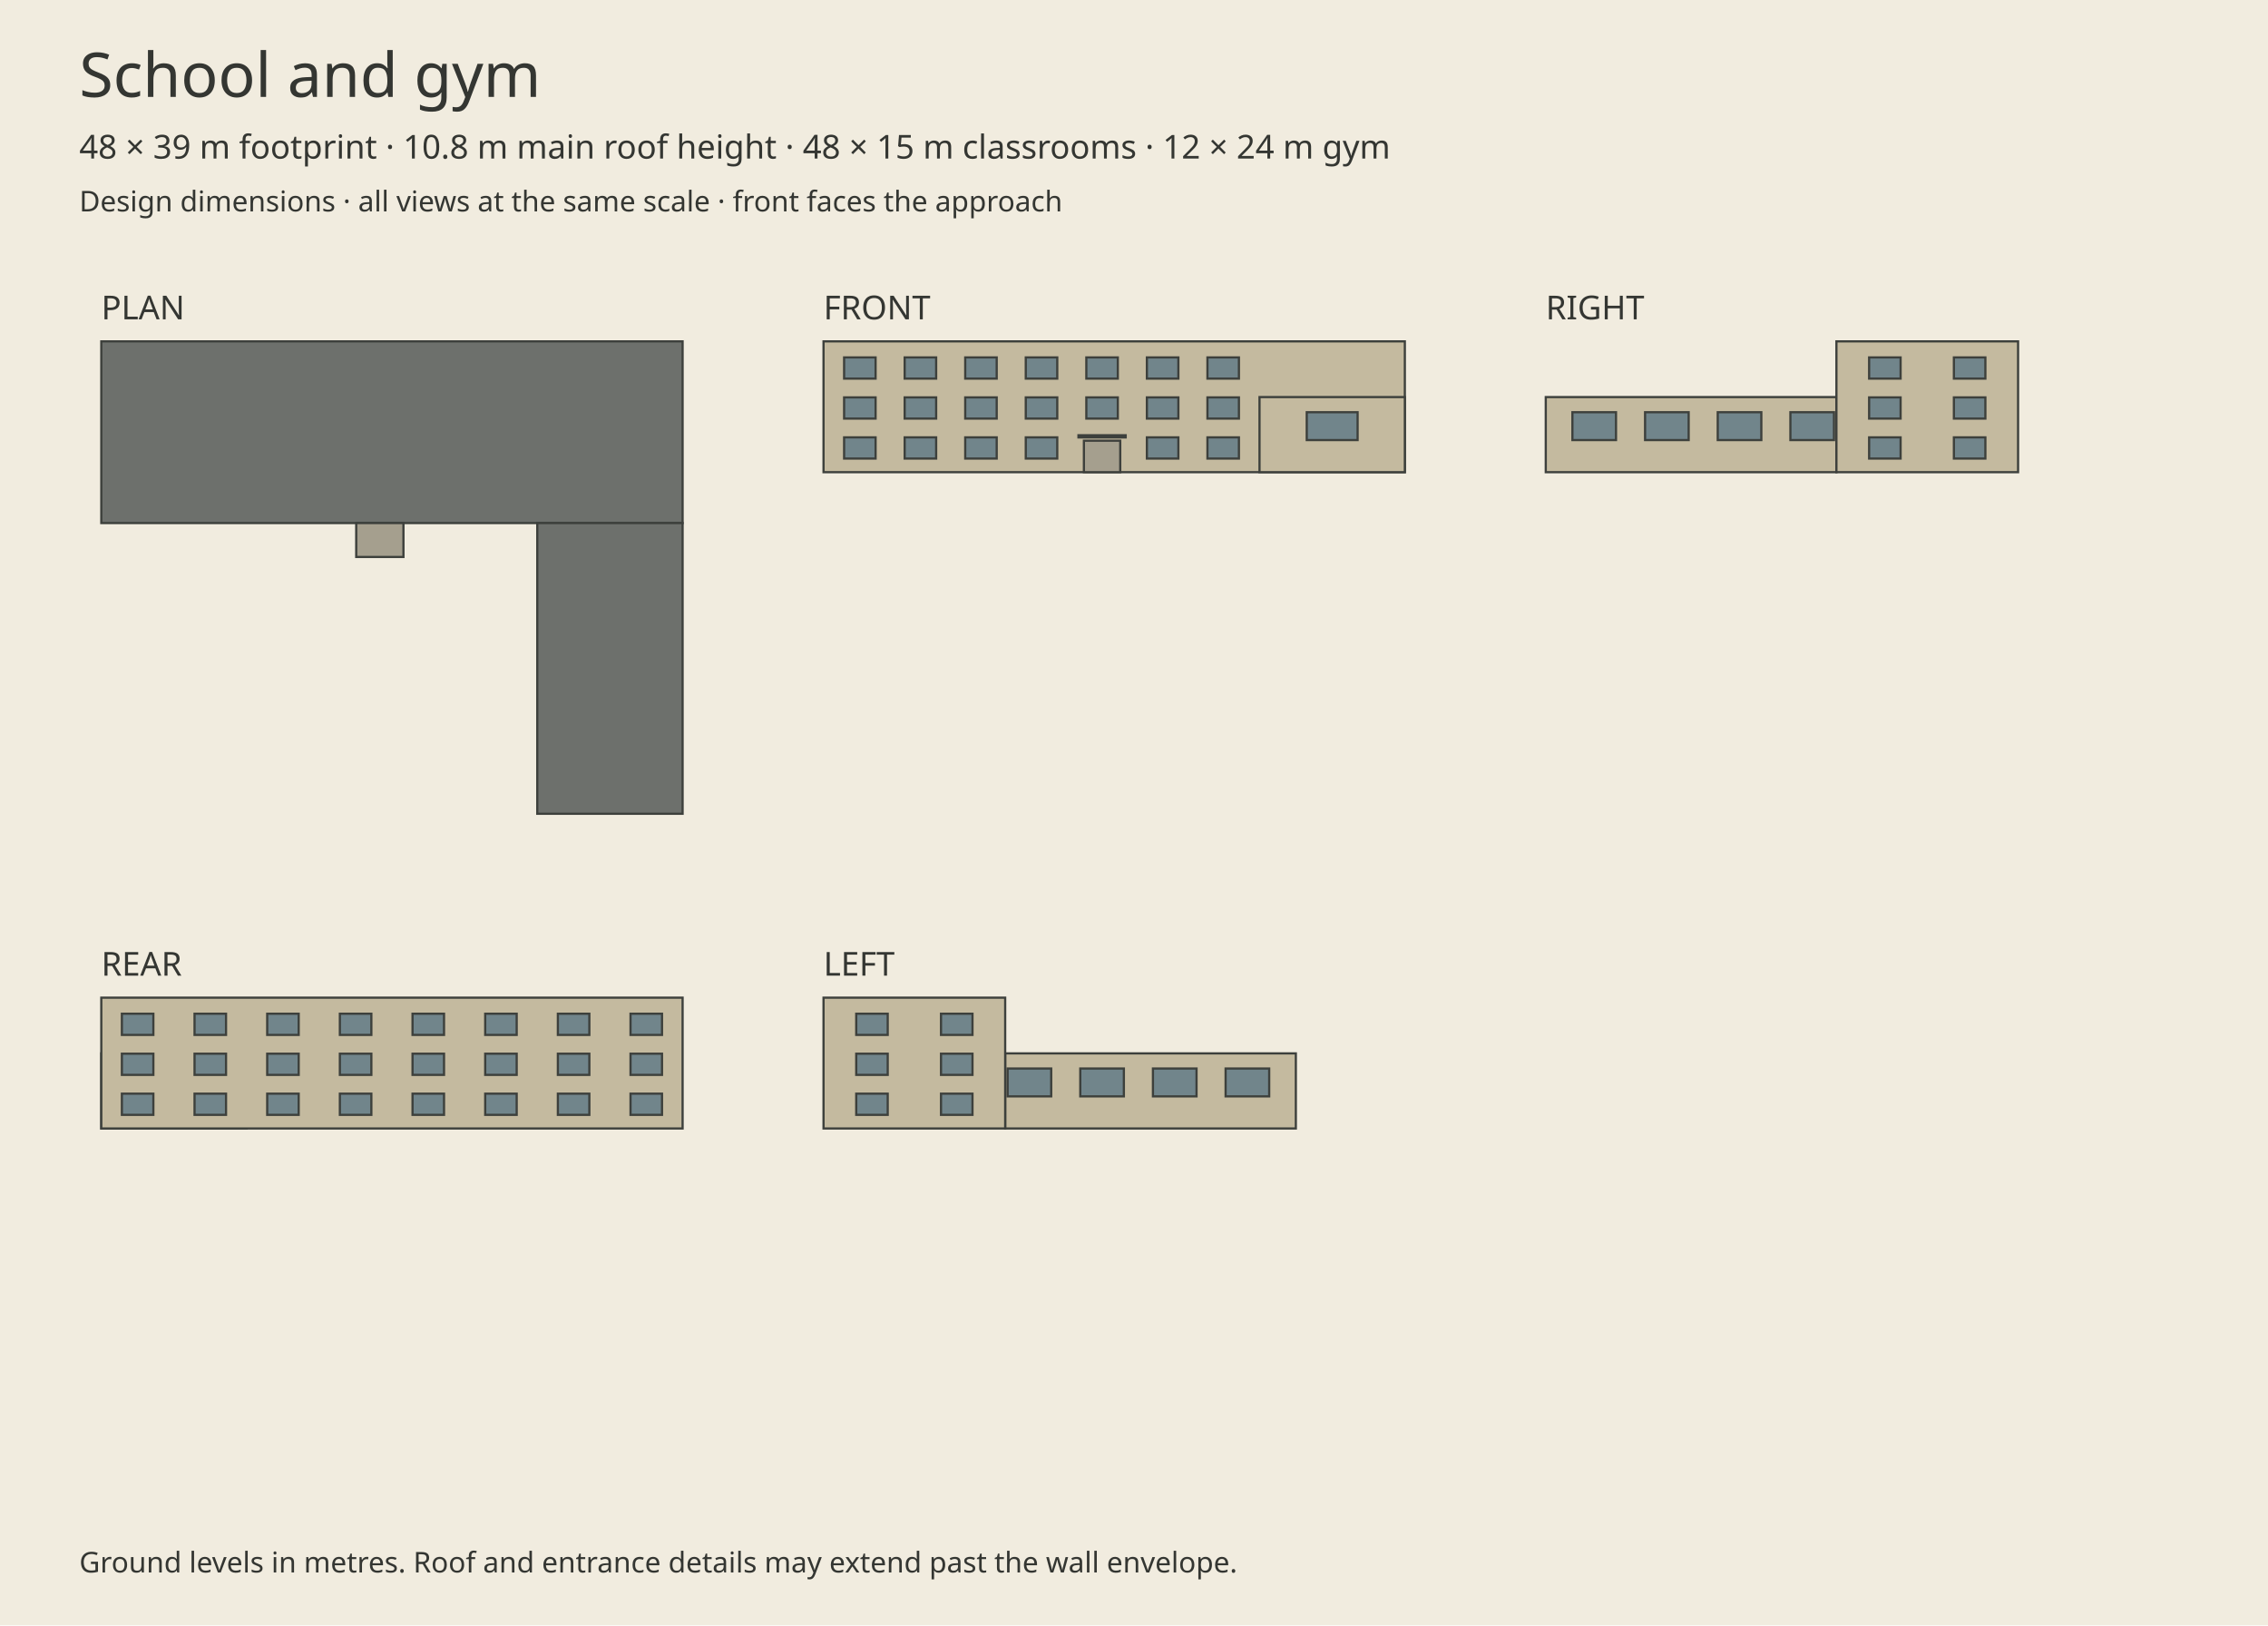
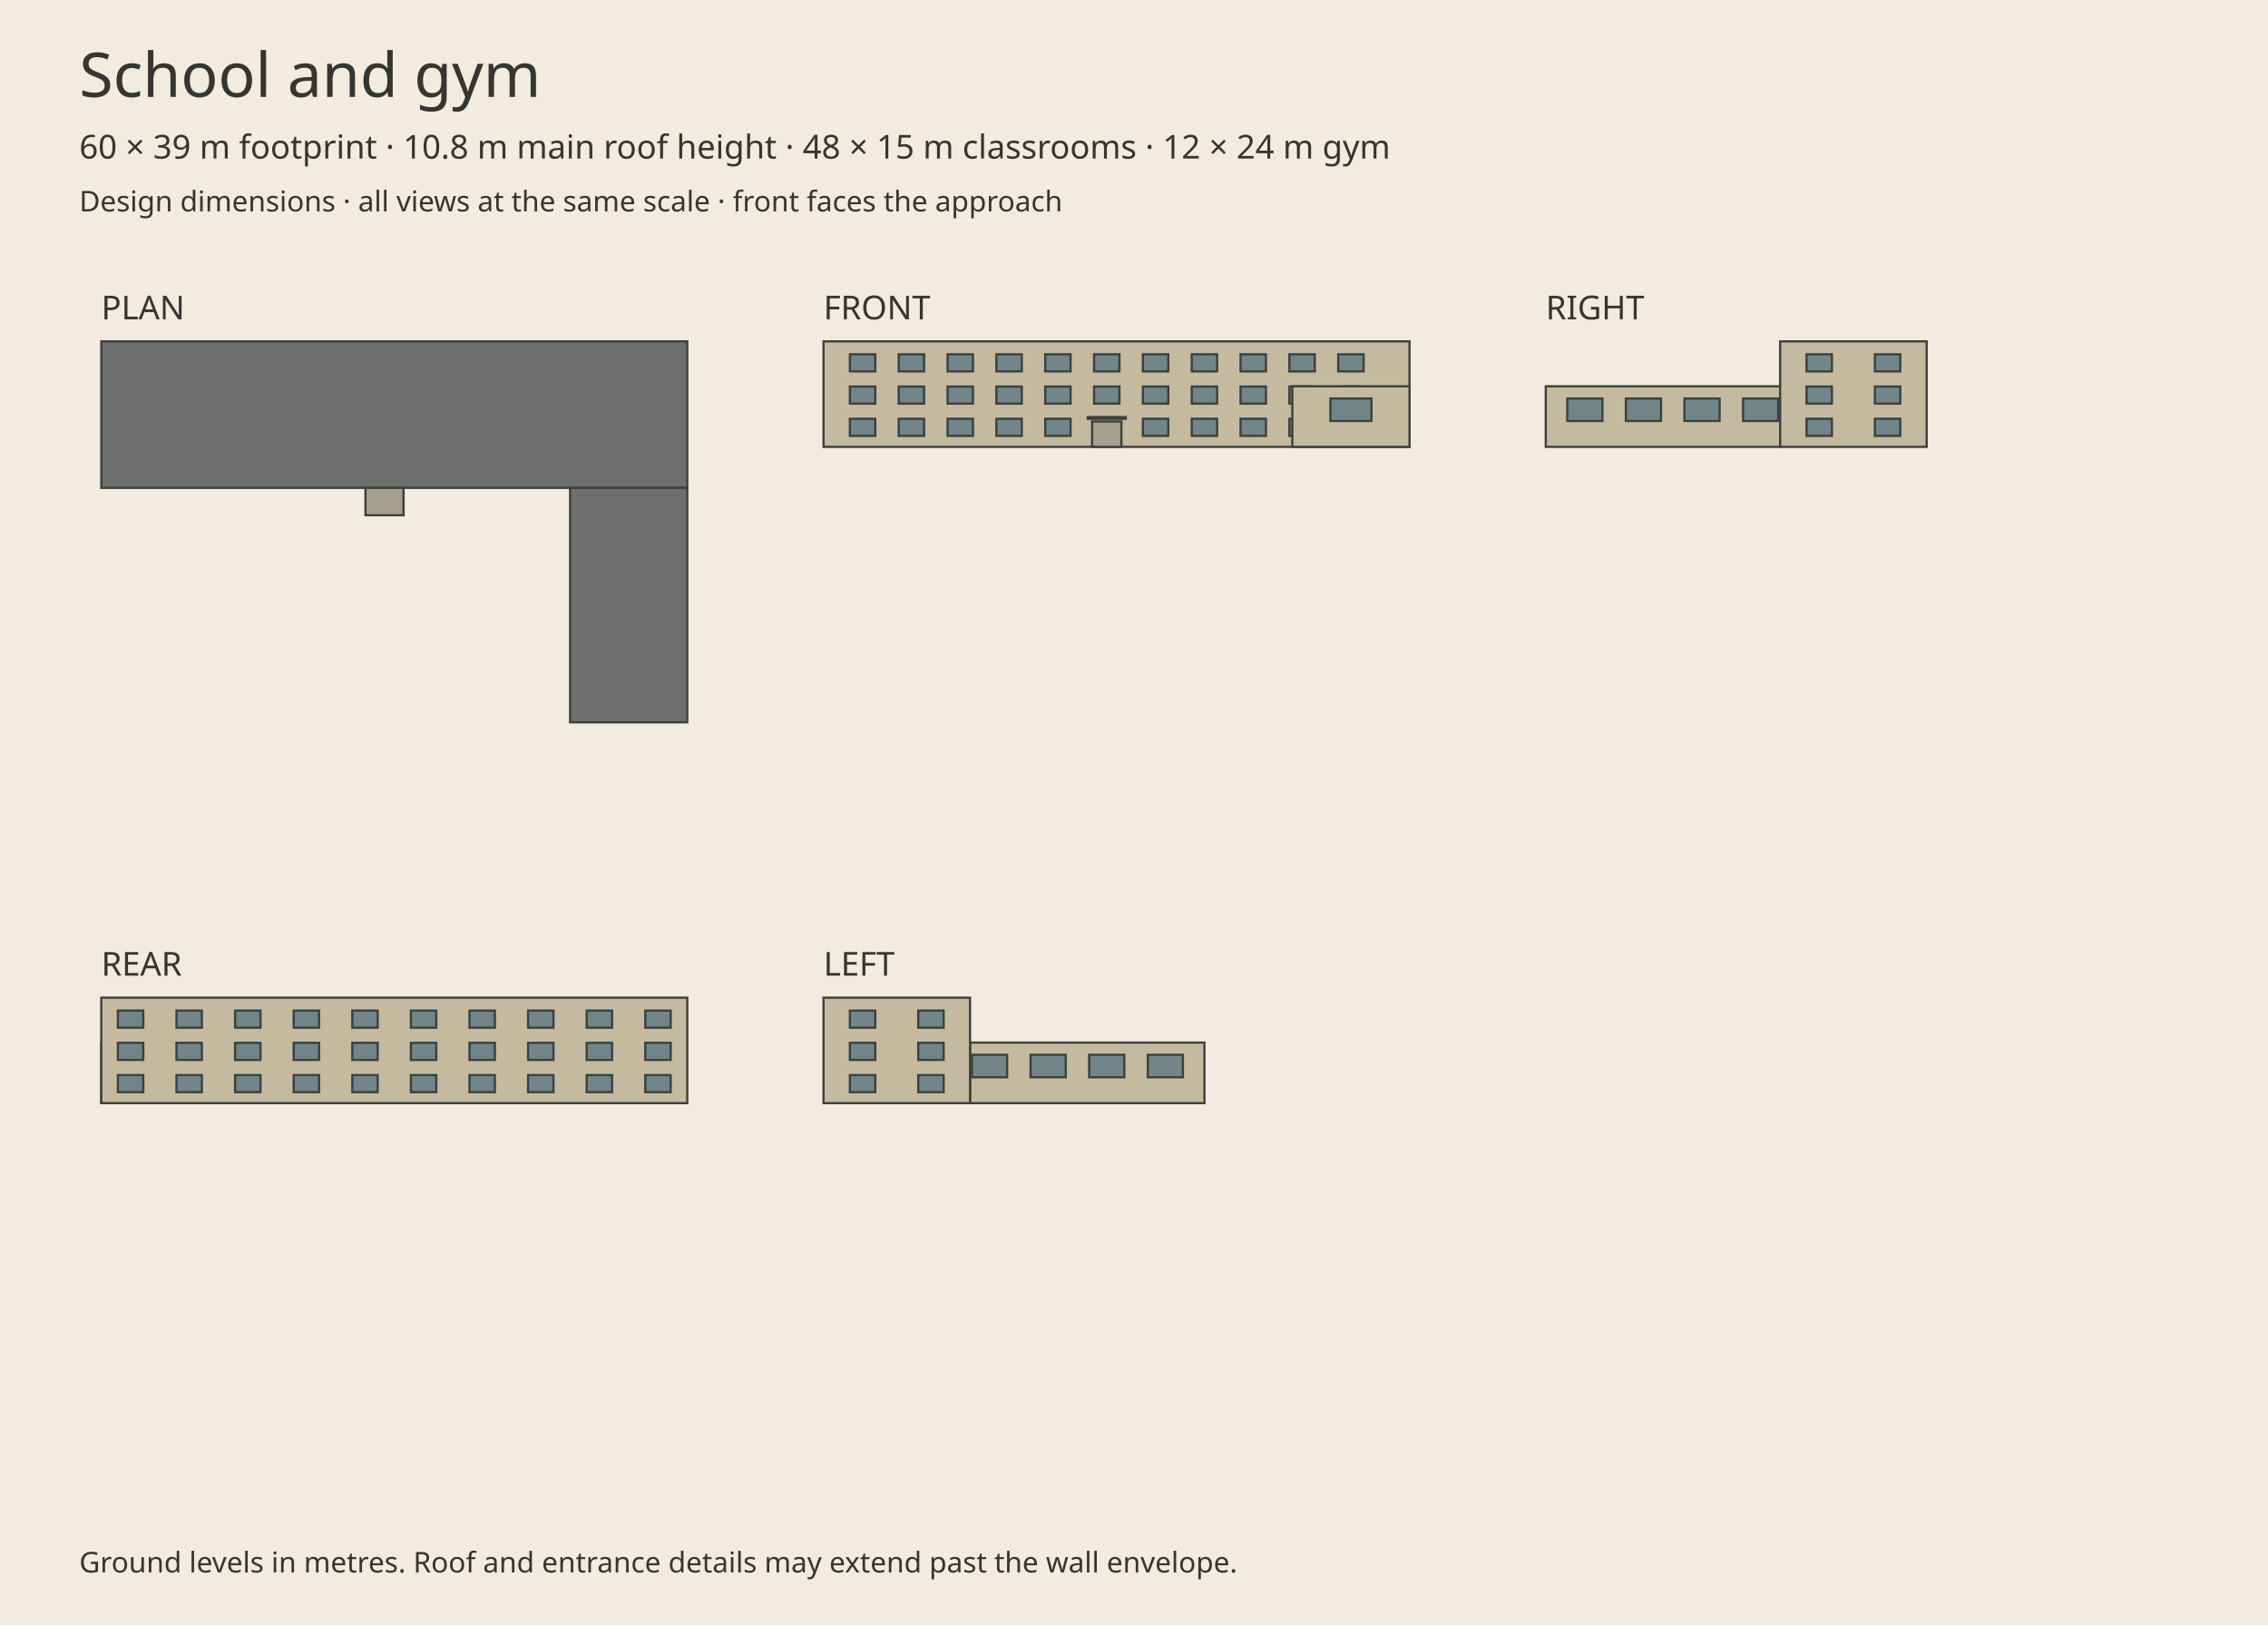
<svg xmlns="http://www.w3.org/2000/svg" width="1030" height="738" viewBox="0 0 1030 738">
  <rect width="1030" height="738" fill="#f1ecdf" />
  <g font-family="sans-serif" fill="#343632">
    <text x="36" y="44" font-size="28">School and gym</text>
-     <text x="36" y="72" font-size="15">48 × 39 m footprint · 10.8 m main roof height · 48 × 15 m classrooms · 12 × 24 m gym</text>
+     <text x="36" y="72" font-size="15">60 × 39 m footprint · 10.8 m main roof height · 48 × 15 m classrooms · 12 × 24 m gym</text>
    <text x="36" y="96" font-size="13">Design dimensions · all views at the same scale · front faces the approach</text>
    <g transform="translate(36 145)">
      <text x="10" y="0" font-size="15">PLAN</text>
-       <rect x="10" y="10" width="264" height="82.5" fill="#6d706c" stroke="#3d403c" />
-       <rect x="208" y="92.5" width="66" height="132" fill="#6d706c" stroke="#3d403c" />
-       <rect x="125.775" y="92.5" width="21.45" height="15.4" fill="#a59f8e" stroke="#3d403c" />
+       <rect x="10" y="10" width="266.129" height="66.532" fill="#6d706c" stroke="#3d403c" />
+       <rect x="222.903" y="76.532" width="53.226" height="106.452" fill="#6d706c" stroke="#3d403c" />
+       <rect x="129.98" y="76.532" width="17.298" height="12.419" fill="#a59f8e" stroke="#3d403c" />
    </g>
    <g transform="translate(364 145)">
      <text x="10" y="0" font-size="15">FRONT</text>
-       <rect x="10" y="10" width="264" height="59.4" fill="#c4ba9f" stroke="#3d403c" />
-       <rect x="101.85" y="17.288" width="14.3" height="9.625" fill="#71858b" stroke="#3d403c" />
-       <rect x="101.85" y="35.438" width="14.3" height="9.625" fill="#71858b" stroke="#3d403c" />
-       <rect x="101.85" y="53.587" width="14.3" height="9.625" fill="#71858b" stroke="#3d403c" />
-       <rect x="128.25" y="55.1" width="16.5" height="14.3" fill="#a59f8e" stroke="#3d403c" />
-       <rect x="129.35" y="17.288" width="14.3" height="9.625" fill="#71858b" stroke="#3d403c" />
-       <rect x="129.35" y="35.438" width="14.3" height="9.625" fill="#71858b" stroke="#3d403c" />
-       <rect x="156.85" y="17.288" width="14.3" height="9.625" fill="#71858b" stroke="#3d403c" />
-       <rect x="156.85" y="35.438" width="14.3" height="9.625" fill="#71858b" stroke="#3d403c" />
-       <rect x="156.85" y="53.587" width="14.3" height="9.625" fill="#71858b" stroke="#3d403c" />
-       <rect x="184.35" y="17.288" width="14.3" height="9.625" fill="#71858b" stroke="#3d403c" />
-       <rect x="184.35" y="35.438" width="14.3" height="9.625" fill="#71858b" stroke="#3d403c" />
-       <rect x="184.35" y="53.587" width="14.3" height="9.625" fill="#71858b" stroke="#3d403c" />
-       <rect x="19.35" y="17.288" width="14.3" height="9.625" fill="#71858b" stroke="#3d403c" />
-       <rect x="19.35" y="35.438" width="14.3" height="9.625" fill="#71858b" stroke="#3d403c" />
-       <rect x="19.35" y="53.587" width="14.3" height="9.625" fill="#71858b" stroke="#3d403c" />
-       <rect x="46.85" y="17.288" width="14.3" height="9.625" fill="#71858b" stroke="#3d403c" />
-       <rect x="46.85" y="35.438" width="14.3" height="9.625" fill="#71858b" stroke="#3d403c" />
-       <rect x="46.85" y="53.587" width="14.3" height="9.625" fill="#71858b" stroke="#3d403c" />
-       <rect x="74.35" y="17.288" width="14.3" height="9.625" fill="#71858b" stroke="#3d403c" />
-       <rect x="74.35" y="35.438" width="14.3" height="9.625" fill="#71858b" stroke="#3d403c" />
-       <rect x="74.35" y="53.587" width="14.3" height="9.625" fill="#71858b" stroke="#3d403c" />
-       <rect x="125.775" y="52.625" width="21.45" height="0.99" fill="#a59f8e" stroke="#3d403c" />
-       <rect x="208" y="35.3" width="66" height="34.1" fill="#c4ba9f" stroke="#3d403c" />
-       <rect x="229.45" y="42.175" width="23.1" height="12.65" fill="#71858b" stroke="#3d403c" />
+       <rect x="10" y="10" width="266.129" height="47.903" fill="#c4ba9f" stroke="#3d403c" />
+       <rect x="110.685" y="15.877" width="11.532" height="7.762" fill="#71858b" stroke="#3d403c" />
+       <rect x="110.685" y="30.514" width="11.532" height="7.762" fill="#71858b" stroke="#3d403c" />
+       <rect x="110.685" y="45.151" width="11.532" height="7.762" fill="#71858b" stroke="#3d403c" />
+       <rect x="131.976" y="46.371" width="13.306" height="11.532" fill="#a59f8e" stroke="#3d403c" />
+       <rect x="132.863" y="15.877" width="11.532" height="7.762" fill="#71858b" stroke="#3d403c" />
+       <rect x="132.863" y="30.514" width="11.532" height="7.762" fill="#71858b" stroke="#3d403c" />
+       <rect x="155.04" y="15.877" width="11.532" height="7.762" fill="#71858b" stroke="#3d403c" />
+       <rect x="155.04" y="30.514" width="11.532" height="7.762" fill="#71858b" stroke="#3d403c" />
+       <rect x="155.04" y="45.151" width="11.532" height="7.762" fill="#71858b" stroke="#3d403c" />
+       <rect x="177.218" y="15.877" width="11.532" height="7.762" fill="#71858b" stroke="#3d403c" />
+       <rect x="177.218" y="30.514" width="11.532" height="7.762" fill="#71858b" stroke="#3d403c" />
+       <rect x="177.218" y="45.151" width="11.532" height="7.762" fill="#71858b" stroke="#3d403c" />
+       <rect x="199.395" y="15.877" width="11.532" height="7.762" fill="#71858b" stroke="#3d403c" />
+       <rect x="199.395" y="30.514" width="11.532" height="7.762" fill="#71858b" stroke="#3d403c" />
+       <rect x="199.395" y="45.151" width="11.532" height="7.762" fill="#71858b" stroke="#3d403c" />
+       <rect x="21.976" y="15.877" width="11.532" height="7.762" fill="#71858b" stroke="#3d403c" />
+       <rect x="21.976" y="30.514" width="11.532" height="7.762" fill="#71858b" stroke="#3d403c" />
+       <rect x="21.976" y="45.151" width="11.532" height="7.762" fill="#71858b" stroke="#3d403c" />
+       <rect x="221.573" y="15.877" width="11.532" height="7.762" fill="#71858b" stroke="#3d403c" />
+       <rect x="221.573" y="30.514" width="11.532" height="7.762" fill="#71858b" stroke="#3d403c" />
+       <rect x="221.573" y="45.151" width="11.532" height="7.762" fill="#71858b" stroke="#3d403c" />
+       <rect x="243.75" y="15.877" width="11.532" height="7.762" fill="#71858b" stroke="#3d403c" />
+       <rect x="243.75" y="30.514" width="11.532" height="7.762" fill="#71858b" stroke="#3d403c" />
+       <rect x="243.75" y="45.151" width="11.532" height="7.762" fill="#71858b" stroke="#3d403c" />
+       <rect x="44.153" y="15.877" width="11.532" height="7.762" fill="#71858b" stroke="#3d403c" />
+       <rect x="44.153" y="30.514" width="11.532" height="7.762" fill="#71858b" stroke="#3d403c" />
+       <rect x="44.153" y="45.151" width="11.532" height="7.762" fill="#71858b" stroke="#3d403c" />
+       <rect x="66.331" y="15.877" width="11.532" height="7.762" fill="#71858b" stroke="#3d403c" />
+       <rect x="66.331" y="30.514" width="11.532" height="7.762" fill="#71858b" stroke="#3d403c" />
+       <rect x="66.331" y="45.151" width="11.532" height="7.762" fill="#71858b" stroke="#3d403c" />
+       <rect x="88.508" y="15.877" width="11.532" height="7.762" fill="#71858b" stroke="#3d403c" />
+       <rect x="88.508" y="30.514" width="11.532" height="7.762" fill="#71858b" stroke="#3d403c" />
+       <rect x="88.508" y="45.151" width="11.532" height="7.762" fill="#71858b" stroke="#3d403c" />
+       <rect x="129.98" y="44.375" width="17.298" height="0.798" fill="#a59f8e" stroke="#3d403c" />
+       <rect x="222.903" y="30.403" width="53.226" height="27.5" fill="#c4ba9f" stroke="#3d403c" />
+       <rect x="240.202" y="35.948" width="18.629" height="10.202" fill="#71858b" stroke="#3d403c" />
    </g>
    <g transform="translate(692 145)">
      <text x="10" y="0" font-size="15">RIGHT</text>
-       <rect x="10" y="35.3" width="132" height="34.1" fill="#c4ba9f" stroke="#3d403c" />
-       <rect x="142" y="10" width="82.5" height="59.4" fill="#c4ba9f" stroke="#3d403c" />
-       <rect x="121.1" y="42.175" width="19.8" height="12.65" fill="#71858b" stroke="#3d403c" />
-       <rect x="156.85" y="17.288" width="14.3" height="9.625" fill="#71858b" stroke="#3d403c" />
-       <rect x="156.85" y="35.438" width="14.3" height="9.625" fill="#71858b" stroke="#3d403c" />
-       <rect x="156.85" y="53.587" width="14.3" height="9.625" fill="#71858b" stroke="#3d403c" />
-       <rect x="195.35" y="17.288" width="14.3" height="9.625" fill="#71858b" stroke="#3d403c" />
-       <rect x="195.35" y="35.438" width="14.3" height="9.625" fill="#71858b" stroke="#3d403c" />
-       <rect x="195.35" y="53.587" width="14.3" height="9.625" fill="#71858b" stroke="#3d403c" />
-       <rect x="22.1" y="42.175" width="19.8" height="12.65" fill="#71858b" stroke="#3d403c" />
-       <rect x="55.1" y="42.175" width="19.8" height="12.65" fill="#71858b" stroke="#3d403c" />
-       <rect x="88.1" y="42.175" width="19.8" height="12.65" fill="#71858b" stroke="#3d403c" />
+       <rect x="10" y="30.403" width="106.452" height="27.5" fill="#c4ba9f" stroke="#3d403c" />
+       <rect x="116.452" y="10" width="66.532" height="47.903" fill="#c4ba9f" stroke="#3d403c" />
+       <rect x="128.427" y="15.877" width="11.532" height="7.762" fill="#71858b" stroke="#3d403c" />
+       <rect x="128.427" y="30.514" width="11.532" height="7.762" fill="#71858b" stroke="#3d403c" />
+       <rect x="128.427" y="45.151" width="11.532" height="7.762" fill="#71858b" stroke="#3d403c" />
+       <rect x="159.476" y="15.877" width="11.532" height="7.762" fill="#71858b" stroke="#3d403c" />
+       <rect x="159.476" y="30.514" width="11.532" height="7.762" fill="#71858b" stroke="#3d403c" />
+       <rect x="159.476" y="45.151" width="11.532" height="7.762" fill="#71858b" stroke="#3d403c" />
+       <rect x="19.758" y="35.948" width="15.968" height="10.202" fill="#71858b" stroke="#3d403c" />
+       <rect x="46.371" y="35.948" width="15.968" height="10.202" fill="#71858b" stroke="#3d403c" />
+       <rect x="72.984" y="35.948" width="15.968" height="10.202" fill="#71858b" stroke="#3d403c" />
+       <rect x="99.597" y="35.948" width="15.968" height="10.202" fill="#71858b" stroke="#3d403c" />
    </g>
    <g transform="translate(36 443)">
      <text x="10" y="0" font-size="15">REAR</text>
-       <rect x="10" y="35.3" width="66" height="34.1" fill="#c4ba9f" stroke="#3d403c" />
-       <rect x="10" y="10" width="264" height="59.4" fill="#c4ba9f" stroke="#3d403c" />
-       <rect x="118.35" y="17.288" width="14.3" height="9.625" fill="#71858b" stroke="#3d403c" />
-       <rect x="118.35" y="35.438" width="14.3" height="9.625" fill="#71858b" stroke="#3d403c" />
-       <rect x="118.35" y="53.587" width="14.3" height="9.625" fill="#71858b" stroke="#3d403c" />
-       <rect x="151.35" y="17.288" width="14.3" height="9.625" fill="#71858b" stroke="#3d403c" />
-       <rect x="151.35" y="35.438" width="14.3" height="9.625" fill="#71858b" stroke="#3d403c" />
-       <rect x="151.35" y="53.587" width="14.3" height="9.625" fill="#71858b" stroke="#3d403c" />
-       <rect x="184.35" y="17.288" width="14.3" height="9.625" fill="#71858b" stroke="#3d403c" />
-       <rect x="184.35" y="35.438" width="14.3" height="9.625" fill="#71858b" stroke="#3d403c" />
-       <rect x="184.35" y="53.587" width="14.3" height="9.625" fill="#71858b" stroke="#3d403c" />
-       <rect x="19.35" y="17.288" width="14.3" height="9.625" fill="#71858b" stroke="#3d403c" />
-       <rect x="19.35" y="35.438" width="14.3" height="9.625" fill="#71858b" stroke="#3d403c" />
-       <rect x="19.35" y="53.587" width="14.3" height="9.625" fill="#71858b" stroke="#3d403c" />
-       <rect x="217.35" y="17.288" width="14.3" height="9.625" fill="#71858b" stroke="#3d403c" />
-       <rect x="217.35" y="35.438" width="14.3" height="9.625" fill="#71858b" stroke="#3d403c" />
-       <rect x="217.35" y="53.587" width="14.3" height="9.625" fill="#71858b" stroke="#3d403c" />
-       <rect x="250.35" y="17.288" width="14.3" height="9.625" fill="#71858b" stroke="#3d403c" />
-       <rect x="250.35" y="35.438" width="14.3" height="9.625" fill="#71858b" stroke="#3d403c" />
-       <rect x="250.35" y="53.587" width="14.3" height="9.625" fill="#71858b" stroke="#3d403c" />
-       <rect x="52.35" y="17.288" width="14.3" height="9.625" fill="#71858b" stroke="#3d403c" />
-       <rect x="52.35" y="35.438" width="14.3" height="9.625" fill="#71858b" stroke="#3d403c" />
-       <rect x="52.35" y="53.587" width="14.3" height="9.625" fill="#71858b" stroke="#3d403c" />
-       <rect x="85.35" y="17.288" width="14.3" height="9.625" fill="#71858b" stroke="#3d403c" />
-       <rect x="85.35" y="35.438" width="14.3" height="9.625" fill="#71858b" stroke="#3d403c" />
-       <rect x="85.35" y="53.587" width="14.3" height="9.625" fill="#71858b" stroke="#3d403c" />
+       <rect x="10" y="30.403" width="53.226" height="27.5" fill="#c4ba9f" stroke="#3d403c" />
+       <rect x="10" y="10" width="266.129" height="47.903" fill="#c4ba9f" stroke="#3d403c" />
+       <rect x="123.992" y="15.877" width="11.532" height="7.762" fill="#71858b" stroke="#3d403c" />
+       <rect x="123.992" y="30.514" width="11.532" height="7.762" fill="#71858b" stroke="#3d403c" />
+       <rect x="123.992" y="45.151" width="11.532" height="7.762" fill="#71858b" stroke="#3d403c" />
+       <rect x="150.605" y="15.877" width="11.532" height="7.762" fill="#71858b" stroke="#3d403c" />
+       <rect x="150.605" y="30.514" width="11.532" height="7.762" fill="#71858b" stroke="#3d403c" />
+       <rect x="150.605" y="45.151" width="11.532" height="7.762" fill="#71858b" stroke="#3d403c" />
+       <rect x="17.54" y="15.877" width="11.532" height="7.762" fill="#71858b" stroke="#3d403c" />
+       <rect x="17.54" y="30.514" width="11.532" height="7.762" fill="#71858b" stroke="#3d403c" />
+       <rect x="17.54" y="45.151" width="11.532" height="7.762" fill="#71858b" stroke="#3d403c" />
+       <rect x="177.218" y="15.877" width="11.532" height="7.762" fill="#71858b" stroke="#3d403c" />
+       <rect x="177.218" y="30.514" width="11.532" height="7.762" fill="#71858b" stroke="#3d403c" />
+       <rect x="177.218" y="45.151" width="11.532" height="7.762" fill="#71858b" stroke="#3d403c" />
+       <rect x="203.831" y="15.877" width="11.532" height="7.762" fill="#71858b" stroke="#3d403c" />
+       <rect x="203.831" y="30.514" width="11.532" height="7.762" fill="#71858b" stroke="#3d403c" />
+       <rect x="203.831" y="45.151" width="11.532" height="7.762" fill="#71858b" stroke="#3d403c" />
+       <rect x="230.444" y="15.877" width="11.532" height="7.762" fill="#71858b" stroke="#3d403c" />
+       <rect x="230.444" y="30.514" width="11.532" height="7.762" fill="#71858b" stroke="#3d403c" />
+       <rect x="230.444" y="45.151" width="11.532" height="7.762" fill="#71858b" stroke="#3d403c" />
+       <rect x="257.056" y="15.877" width="11.532" height="7.762" fill="#71858b" stroke="#3d403c" />
+       <rect x="257.056" y="30.514" width="11.532" height="7.762" fill="#71858b" stroke="#3d403c" />
+       <rect x="257.056" y="45.151" width="11.532" height="7.762" fill="#71858b" stroke="#3d403c" />
+       <rect x="44.153" y="15.877" width="11.532" height="7.762" fill="#71858b" stroke="#3d403c" />
+       <rect x="44.153" y="30.514" width="11.532" height="7.762" fill="#71858b" stroke="#3d403c" />
+       <rect x="44.153" y="45.151" width="11.532" height="7.762" fill="#71858b" stroke="#3d403c" />
+       <rect x="70.766" y="15.877" width="11.532" height="7.762" fill="#71858b" stroke="#3d403c" />
+       <rect x="70.766" y="30.514" width="11.532" height="7.762" fill="#71858b" stroke="#3d403c" />
+       <rect x="70.766" y="45.151" width="11.532" height="7.762" fill="#71858b" stroke="#3d403c" />
+       <rect x="97.379" y="15.877" width="11.532" height="7.762" fill="#71858b" stroke="#3d403c" />
+       <rect x="97.379" y="30.514" width="11.532" height="7.762" fill="#71858b" stroke="#3d403c" />
+       <rect x="97.379" y="45.151" width="11.532" height="7.762" fill="#71858b" stroke="#3d403c" />
    </g>
    <g transform="translate(364 443)">
      <text x="10" y="0" font-size="15">LEFT</text>
-       <rect x="92.5" y="35.3" width="132" height="34.1" fill="#c4ba9f" stroke="#3d403c" />
-       <rect x="126.6" y="42.175" width="19.8" height="12.65" fill="#71858b" stroke="#3d403c" />
-       <rect x="159.6" y="42.175" width="19.8" height="12.65" fill="#71858b" stroke="#3d403c" />
-       <rect x="192.6" y="42.175" width="19.8" height="12.65" fill="#71858b" stroke="#3d403c" />
-       <rect x="93.6" y="42.175" width="19.8" height="12.65" fill="#71858b" stroke="#3d403c" />
-       <rect x="10" y="10" width="82.5" height="59.4" fill="#c4ba9f" stroke="#3d403c" />
-       <rect x="24.85" y="17.288" width="14.3" height="9.625" fill="#71858b" stroke="#3d403c" />
-       <rect x="24.85" y="35.438" width="14.3" height="9.625" fill="#71858b" stroke="#3d403c" />
-       <rect x="24.85" y="53.587" width="14.3" height="9.625" fill="#71858b" stroke="#3d403c" />
-       <rect x="63.35" y="17.288" width="14.3" height="9.625" fill="#71858b" stroke="#3d403c" />
-       <rect x="63.35" y="35.438" width="14.3" height="9.625" fill="#71858b" stroke="#3d403c" />
-       <rect x="63.35" y="53.587" width="14.3" height="9.625" fill="#71858b" stroke="#3d403c" />
+       <rect x="76.532" y="30.403" width="106.452" height="27.5" fill="#c4ba9f" stroke="#3d403c" />
+       <rect x="104.032" y="35.948" width="15.968" height="10.202" fill="#71858b" stroke="#3d403c" />
+       <rect x="130.645" y="35.948" width="15.968" height="10.202" fill="#71858b" stroke="#3d403c" />
+       <rect x="157.258" y="35.948" width="15.968" height="10.202" fill="#71858b" stroke="#3d403c" />
+       <rect x="77.419" y="35.948" width="15.968" height="10.202" fill="#71858b" stroke="#3d403c" />
+       <rect x="10" y="10" width="66.532" height="47.903" fill="#c4ba9f" stroke="#3d403c" />
+       <rect x="21.976" y="15.877" width="11.532" height="7.762" fill="#71858b" stroke="#3d403c" />
+       <rect x="21.976" y="30.514" width="11.532" height="7.762" fill="#71858b" stroke="#3d403c" />
+       <rect x="21.976" y="45.151" width="11.532" height="7.762" fill="#71858b" stroke="#3d403c" />
+       <rect x="53.024" y="15.877" width="11.532" height="7.762" fill="#71858b" stroke="#3d403c" />
+       <rect x="53.024" y="30.514" width="11.532" height="7.762" fill="#71858b" stroke="#3d403c" />
+       <rect x="53.024" y="45.151" width="11.532" height="7.762" fill="#71858b" stroke="#3d403c" />
    </g>
    <text x="36" y="714" font-size="13">Ground levels in metres. Roof and entrance details may extend past the wall envelope.</text>
  </g>
</svg>
